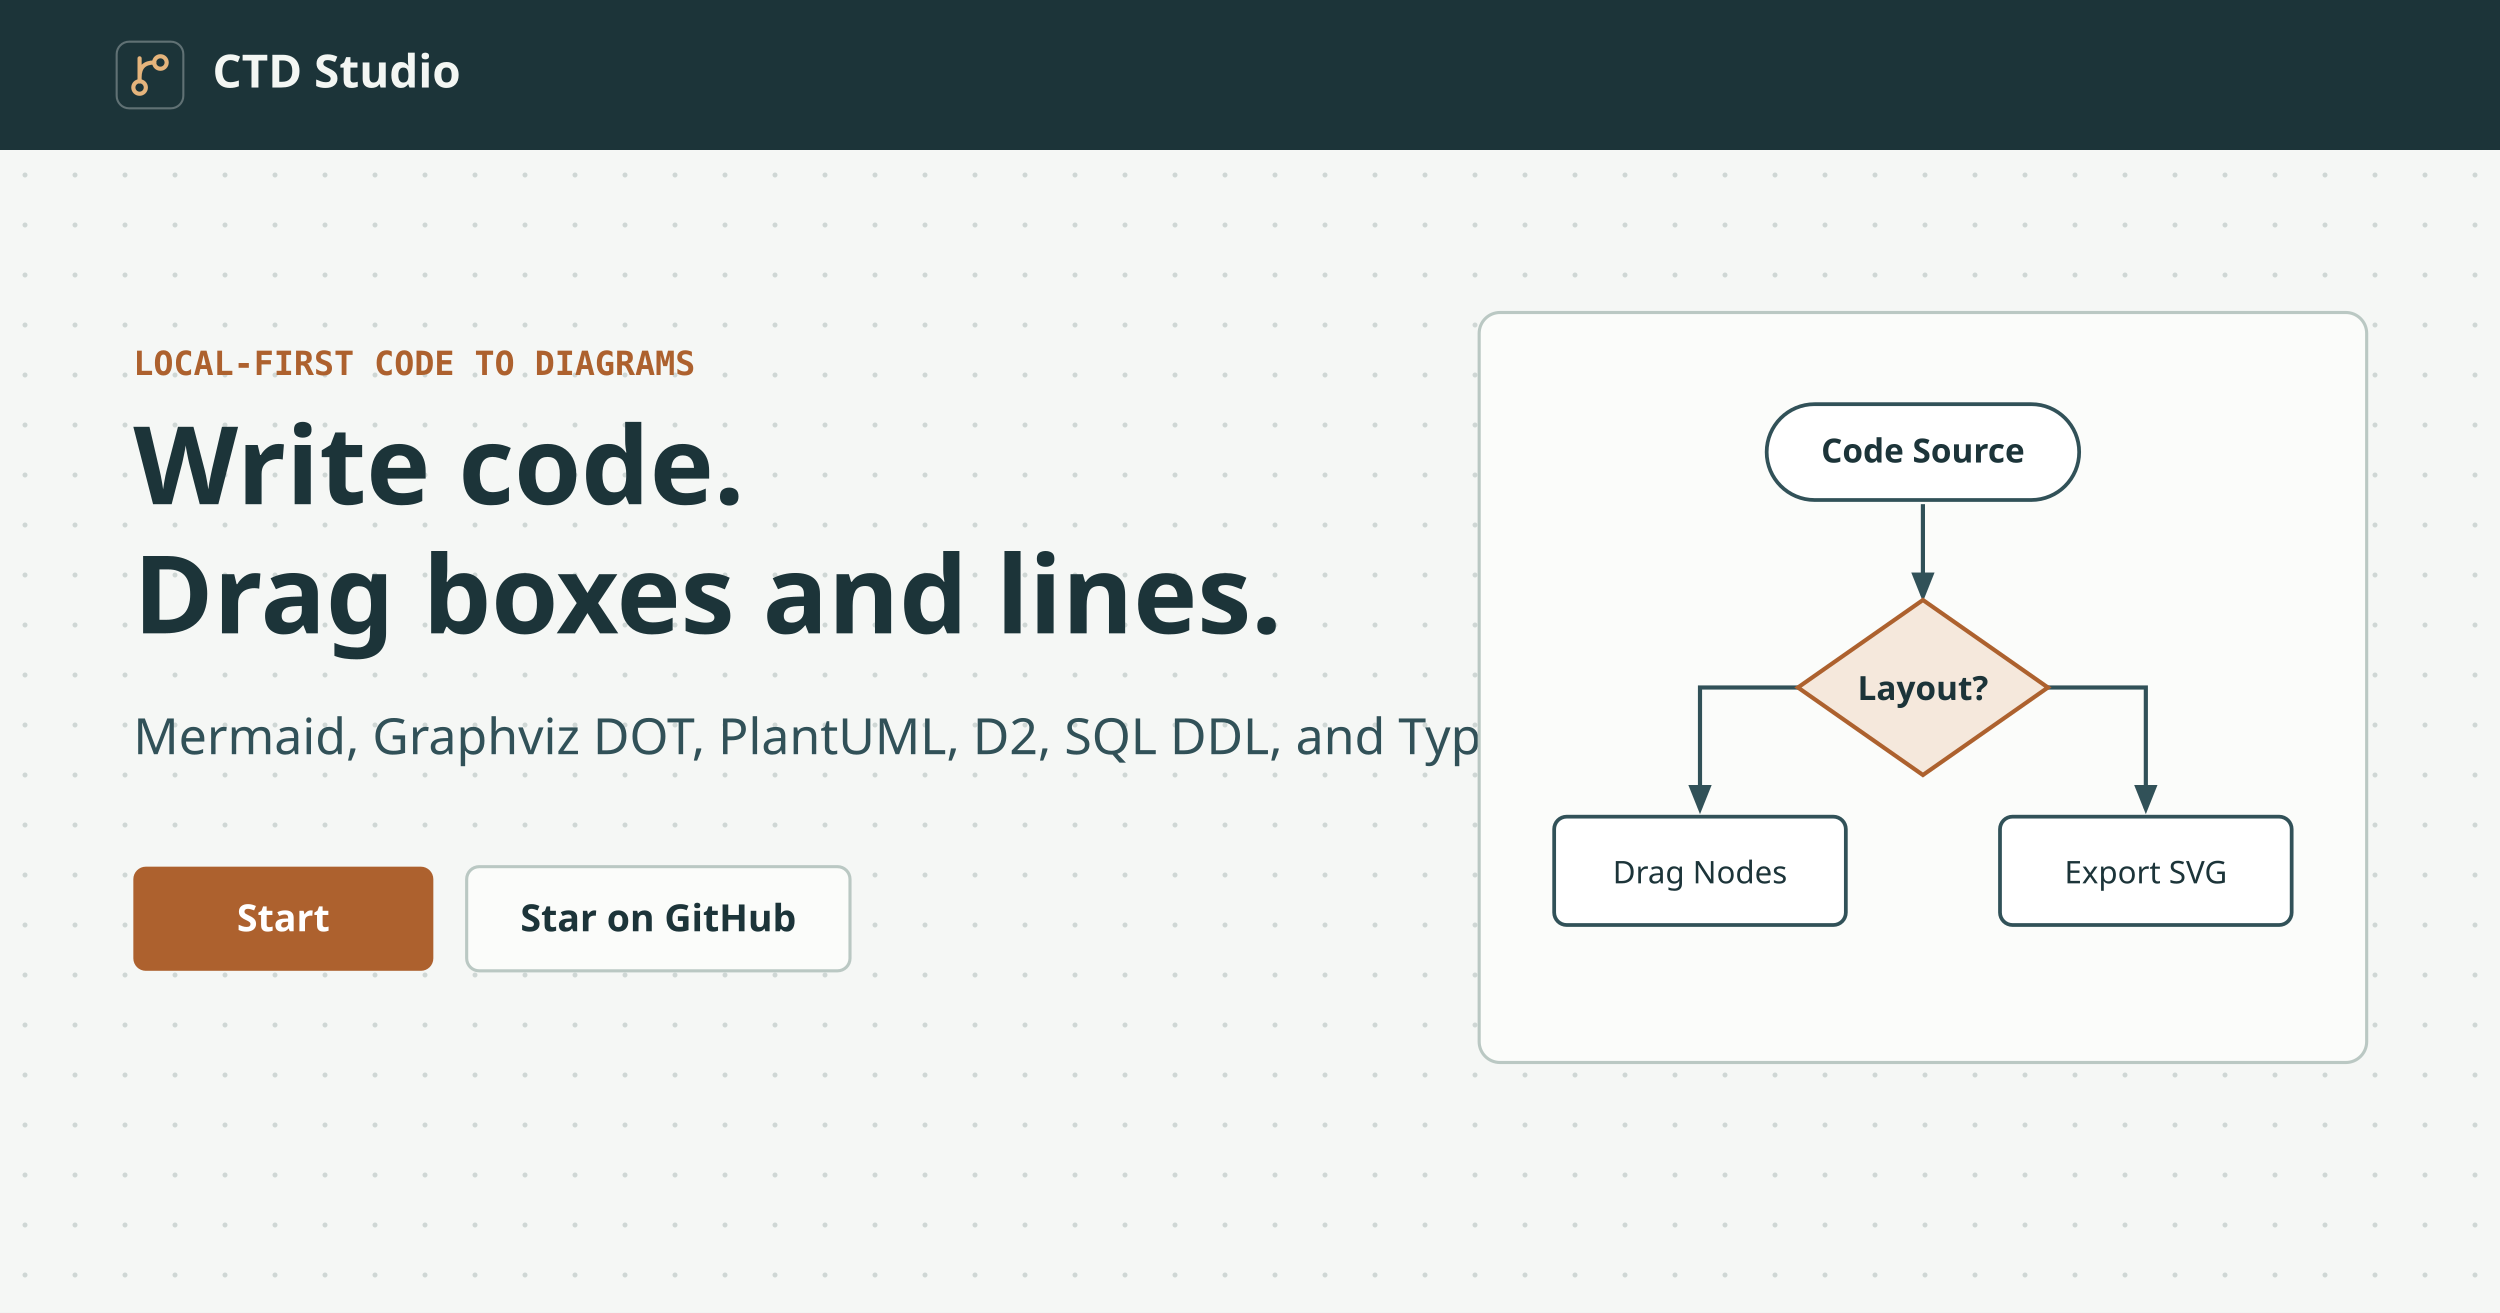
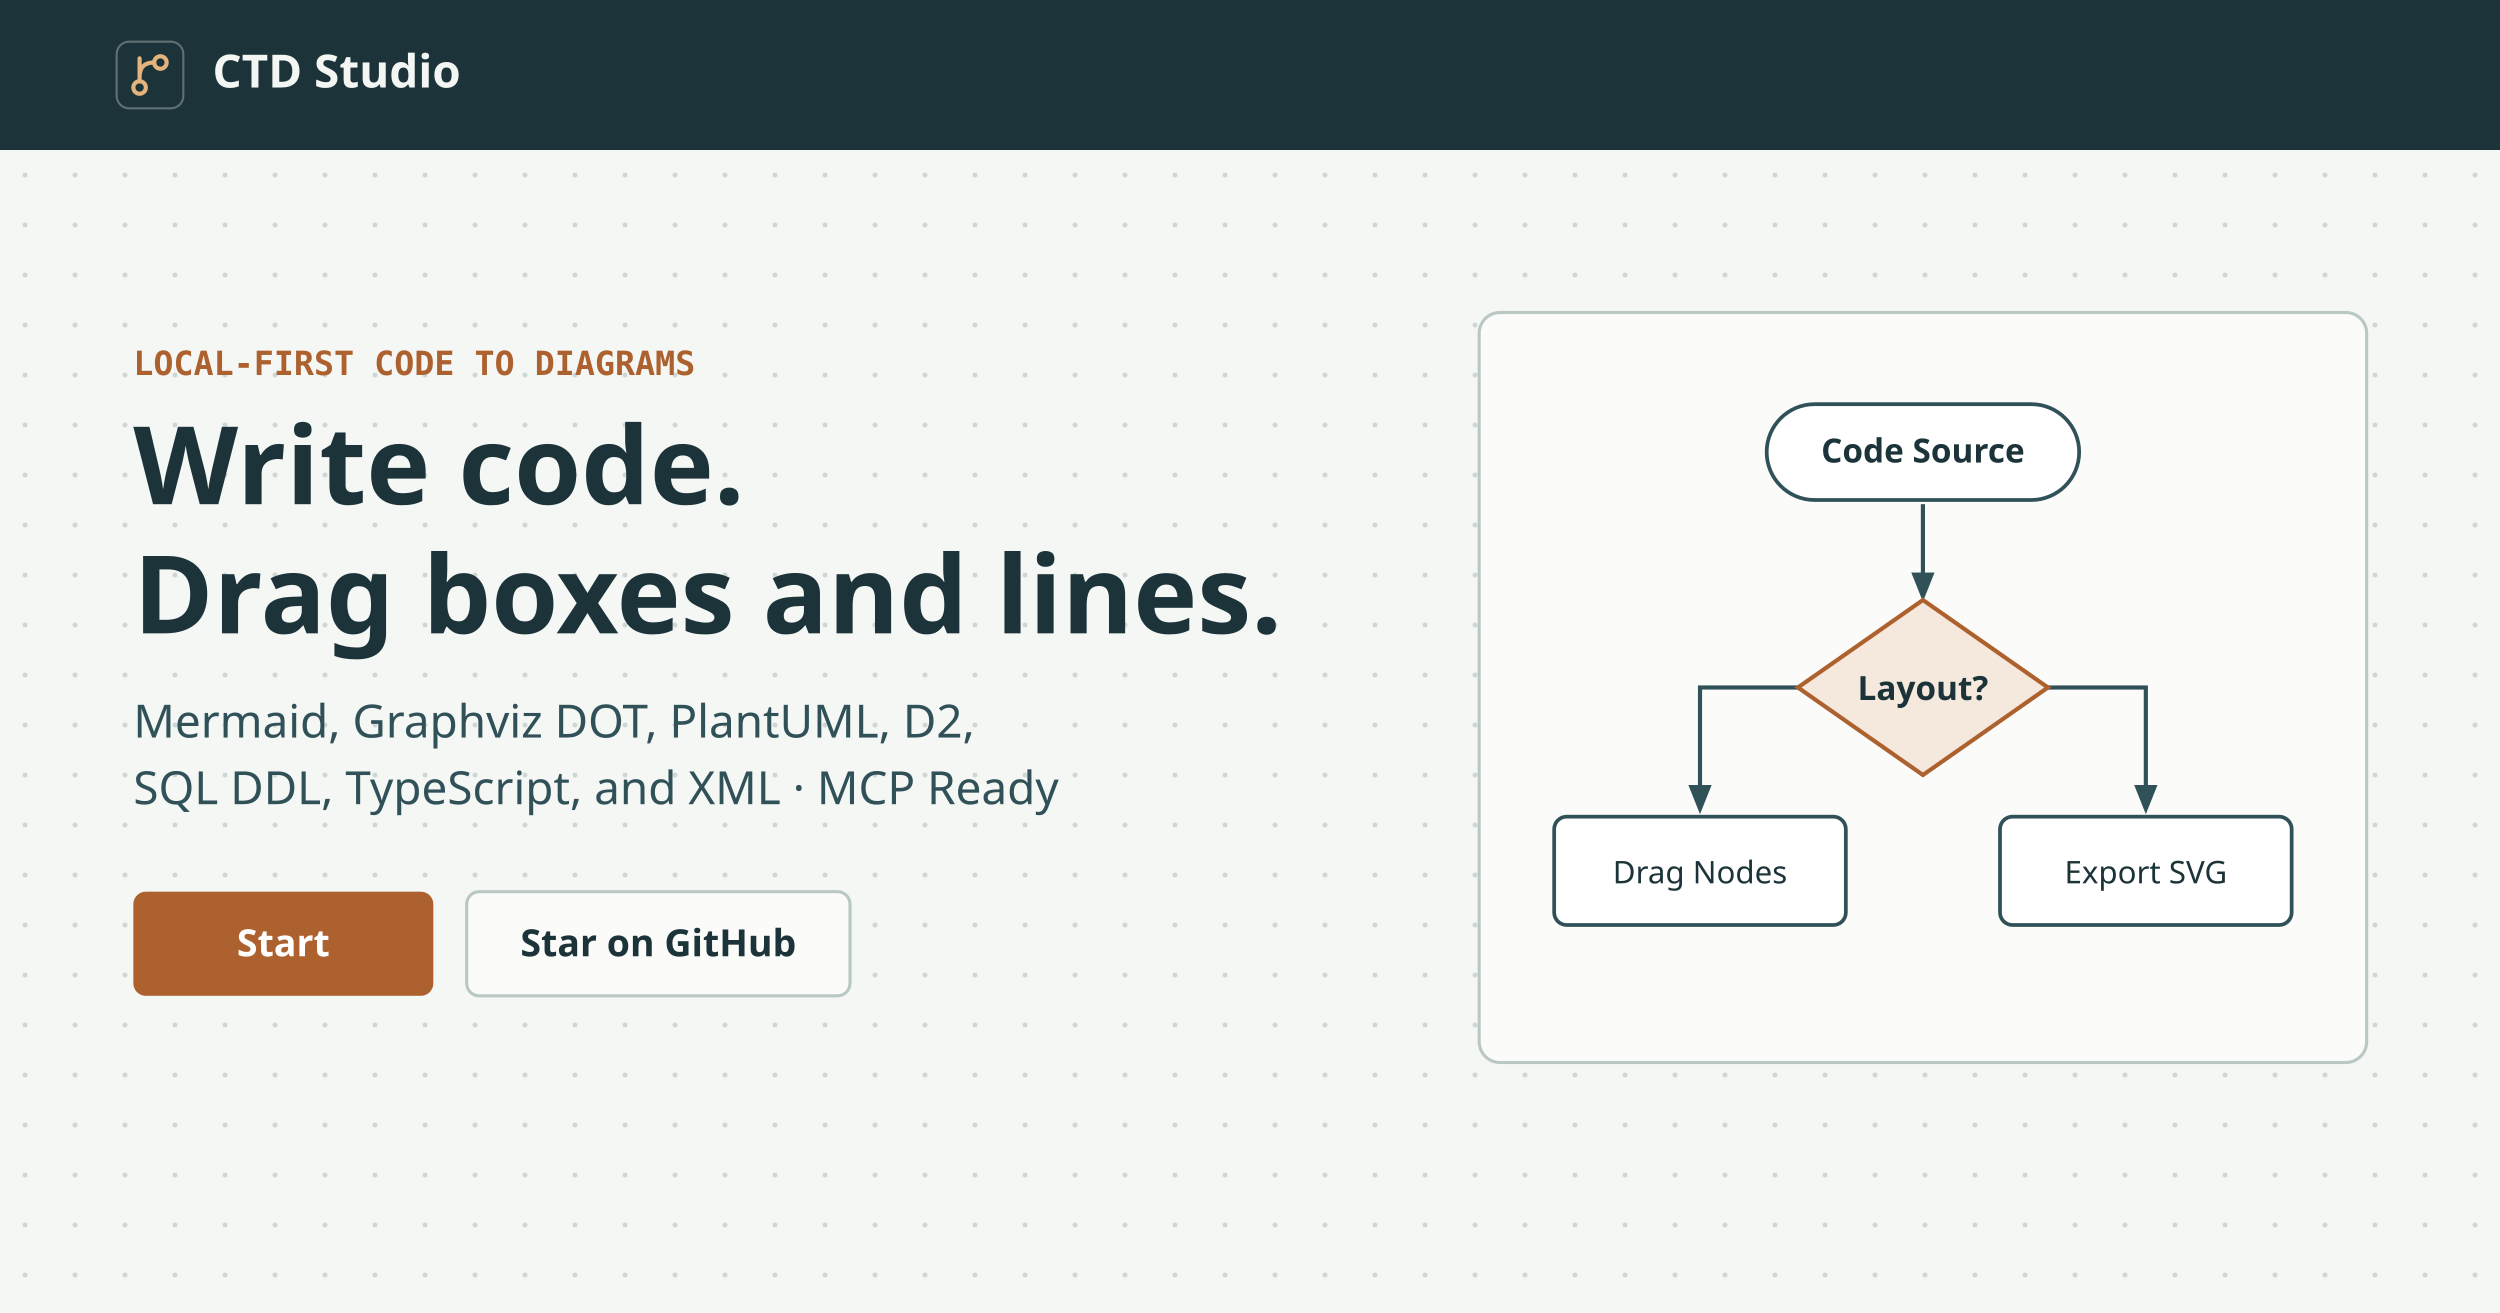
<svg xmlns="http://www.w3.org/2000/svg" viewBox="0 0 1200 630" width="1200" height="630">
  <defs>
    <pattern id="dots" width="24" height="24" patternUnits="userSpaceOnUse">
      <circle cx="12" cy="12" r="1.2" fill="#9fb0ac" opacity="0.45" />
    </pattern>
    <marker id="arrow" viewBox="0 0 10 10" refX="8" refY="5" markerWidth="7" markerHeight="7" orient="auto">
      <path d="M 0 1 L 10 5 L 0 9 z" fill="#315158" />
    </marker>
  </defs>
  <rect width="1200" height="630" fill="#f5f7f5" />
  <rect width="1200" height="630" fill="url(#dots)" />
  <rect width="1200" height="72" fill="#1c3439" />
  <rect x="56" y="20" width="32" height="32" rx="6" fill="none" stroke="#ffffff" stroke-opacity="0.3" />
  <circle cx="67" cy="42" r="3" fill="none" stroke="#e5b47c" stroke-width="2" />
  <circle cx="77" cy="30" r="3" fill="none" stroke="#e5b47c" stroke-width="2" />
  <path d="M 67 28 L 67 39 M 67 37 Q 67 30 74 30" fill="none" stroke="#e5b47c" stroke-width="2" stroke-linecap="round" />
  <text x="102" y="42" fill="#f3f6f3" font-family="Segoe UI, system-ui, sans-serif" font-size="22" font-weight="700">CTD Studio</text>
  <text x="64" y="180" fill="#ad612e" font-family="Consolas, monospace" font-size="16" font-weight="700">LOCAL-FIRST CODE TO DIAGRAMS</text>
  <text x="64" y="242" fill="#1c3439" font-family="Segoe UI, system-ui, sans-serif" font-size="52" font-weight="700">Write code.</text>
  <text x="64" y="304" fill="#1c3439" font-family="Segoe UI, system-ui, sans-serif" font-size="52" font-weight="700">Drag boxes and lines.</text>
-   <text x="64" y="362" fill="#315158" font-family="Segoe UI, system-ui, sans-serif" font-size="24">Mermaid, Graphviz DOT, PlantUML, D2, SQL DDL, and TypeScript</text>
-   <rect x="64" y="416" width="144" height="50" rx="6" fill="#ad612e" />
-   <text x="136" y="447" text-anchor="middle" fill="#ffffff" font-family="Segoe UI, system-ui, sans-serif" font-size="18" font-weight="700">Start</text>
-   <rect x="224" y="416" width="184" height="50" rx="6" fill="#fbfcfa" stroke="#bac8c3" stroke-width="1.5" />
-   <text x="316" y="447" text-anchor="middle" fill="#1c3439" font-family="Segoe UI, system-ui, sans-serif" font-size="18" font-weight="600">Star on GitHub</text>
+   <text x="64" y="354" fill="#315158" font-family="Segoe UI, system-ui, sans-serif" font-size="22">Mermaid, Graphviz DOT, PlantUML, D2,</text>
+   <text x="64" y="386" fill="#315158" font-family="Segoe UI, system-ui, sans-serif" font-size="22">SQL DDL, TypeScript, and XML · MCP Ready</text>
+   <rect x="64" y="428" width="144" height="50" rx="6" fill="#ad612e" />
+   <text x="136" y="459" text-anchor="middle" fill="#ffffff" font-family="Segoe UI, system-ui, sans-serif" font-size="18" font-weight="700">Start</text>
+   <rect x="224" y="428" width="184" height="50" rx="6" fill="#fbfcfa" stroke="#bac8c3" stroke-width="1.5" />
+   <text x="316" y="459" text-anchor="middle" fill="#1c3439" font-family="Segoe UI, system-ui, sans-serif" font-size="18" font-weight="600">Star on GitHub</text>
  <g transform="translate(710, 150)">
    <rect width="426" height="360" rx="10" fill="#fbfcfa" stroke="#bac8c3" stroke-width="1.5" />
    <path d="M 213 92 L 213 136" stroke="#315158" stroke-width="2" fill="none" marker-end="url(#arrow)" />
    <path d="M 155 180 L 106 180 L 106 238" stroke="#315158" stroke-width="2" fill="none" marker-end="url(#arrow)" />
    <path d="M 271 180 L 320 180 L 320 238" stroke="#315158" stroke-width="2" fill="none" marker-end="url(#arrow)" />
    <rect x="138" y="44" width="150" height="46" rx="23" fill="#ffffff" stroke="#315158" stroke-width="1.8" />
    <text x="213" y="72" text-anchor="middle" fill="#1c3439" font-family="Segoe UI, system-ui, sans-serif" font-size="16" font-weight="600">Code Source</text>
    <polygon points="213,138 273,180 213,222 153,180" fill="#f5e8dc" stroke="#ad612e" stroke-width="2" />
    <text x="213" y="186" text-anchor="middle" fill="#1c3439" font-family="Segoe UI, system-ui, sans-serif" font-size="16" font-weight="700">Layout?</text>
    <rect x="36" y="242" width="140" height="52" rx="6" fill="#ffffff" stroke="#315158" stroke-width="1.8" />
    <text x="106" y="274" text-anchor="middle" fill="#1c3439" font-family="Segoe UI, system-ui, sans-serif" font-size="15">Drag Nodes</text>
    <rect x="250" y="242" width="140" height="52" rx="6" fill="#ffffff" stroke="#315158" stroke-width="1.8" />
    <text x="320" y="274" text-anchor="middle" fill="#1c3439" font-family="Segoe UI, system-ui, sans-serif" font-size="15">Export SVG</text>
  </g>
</svg>
